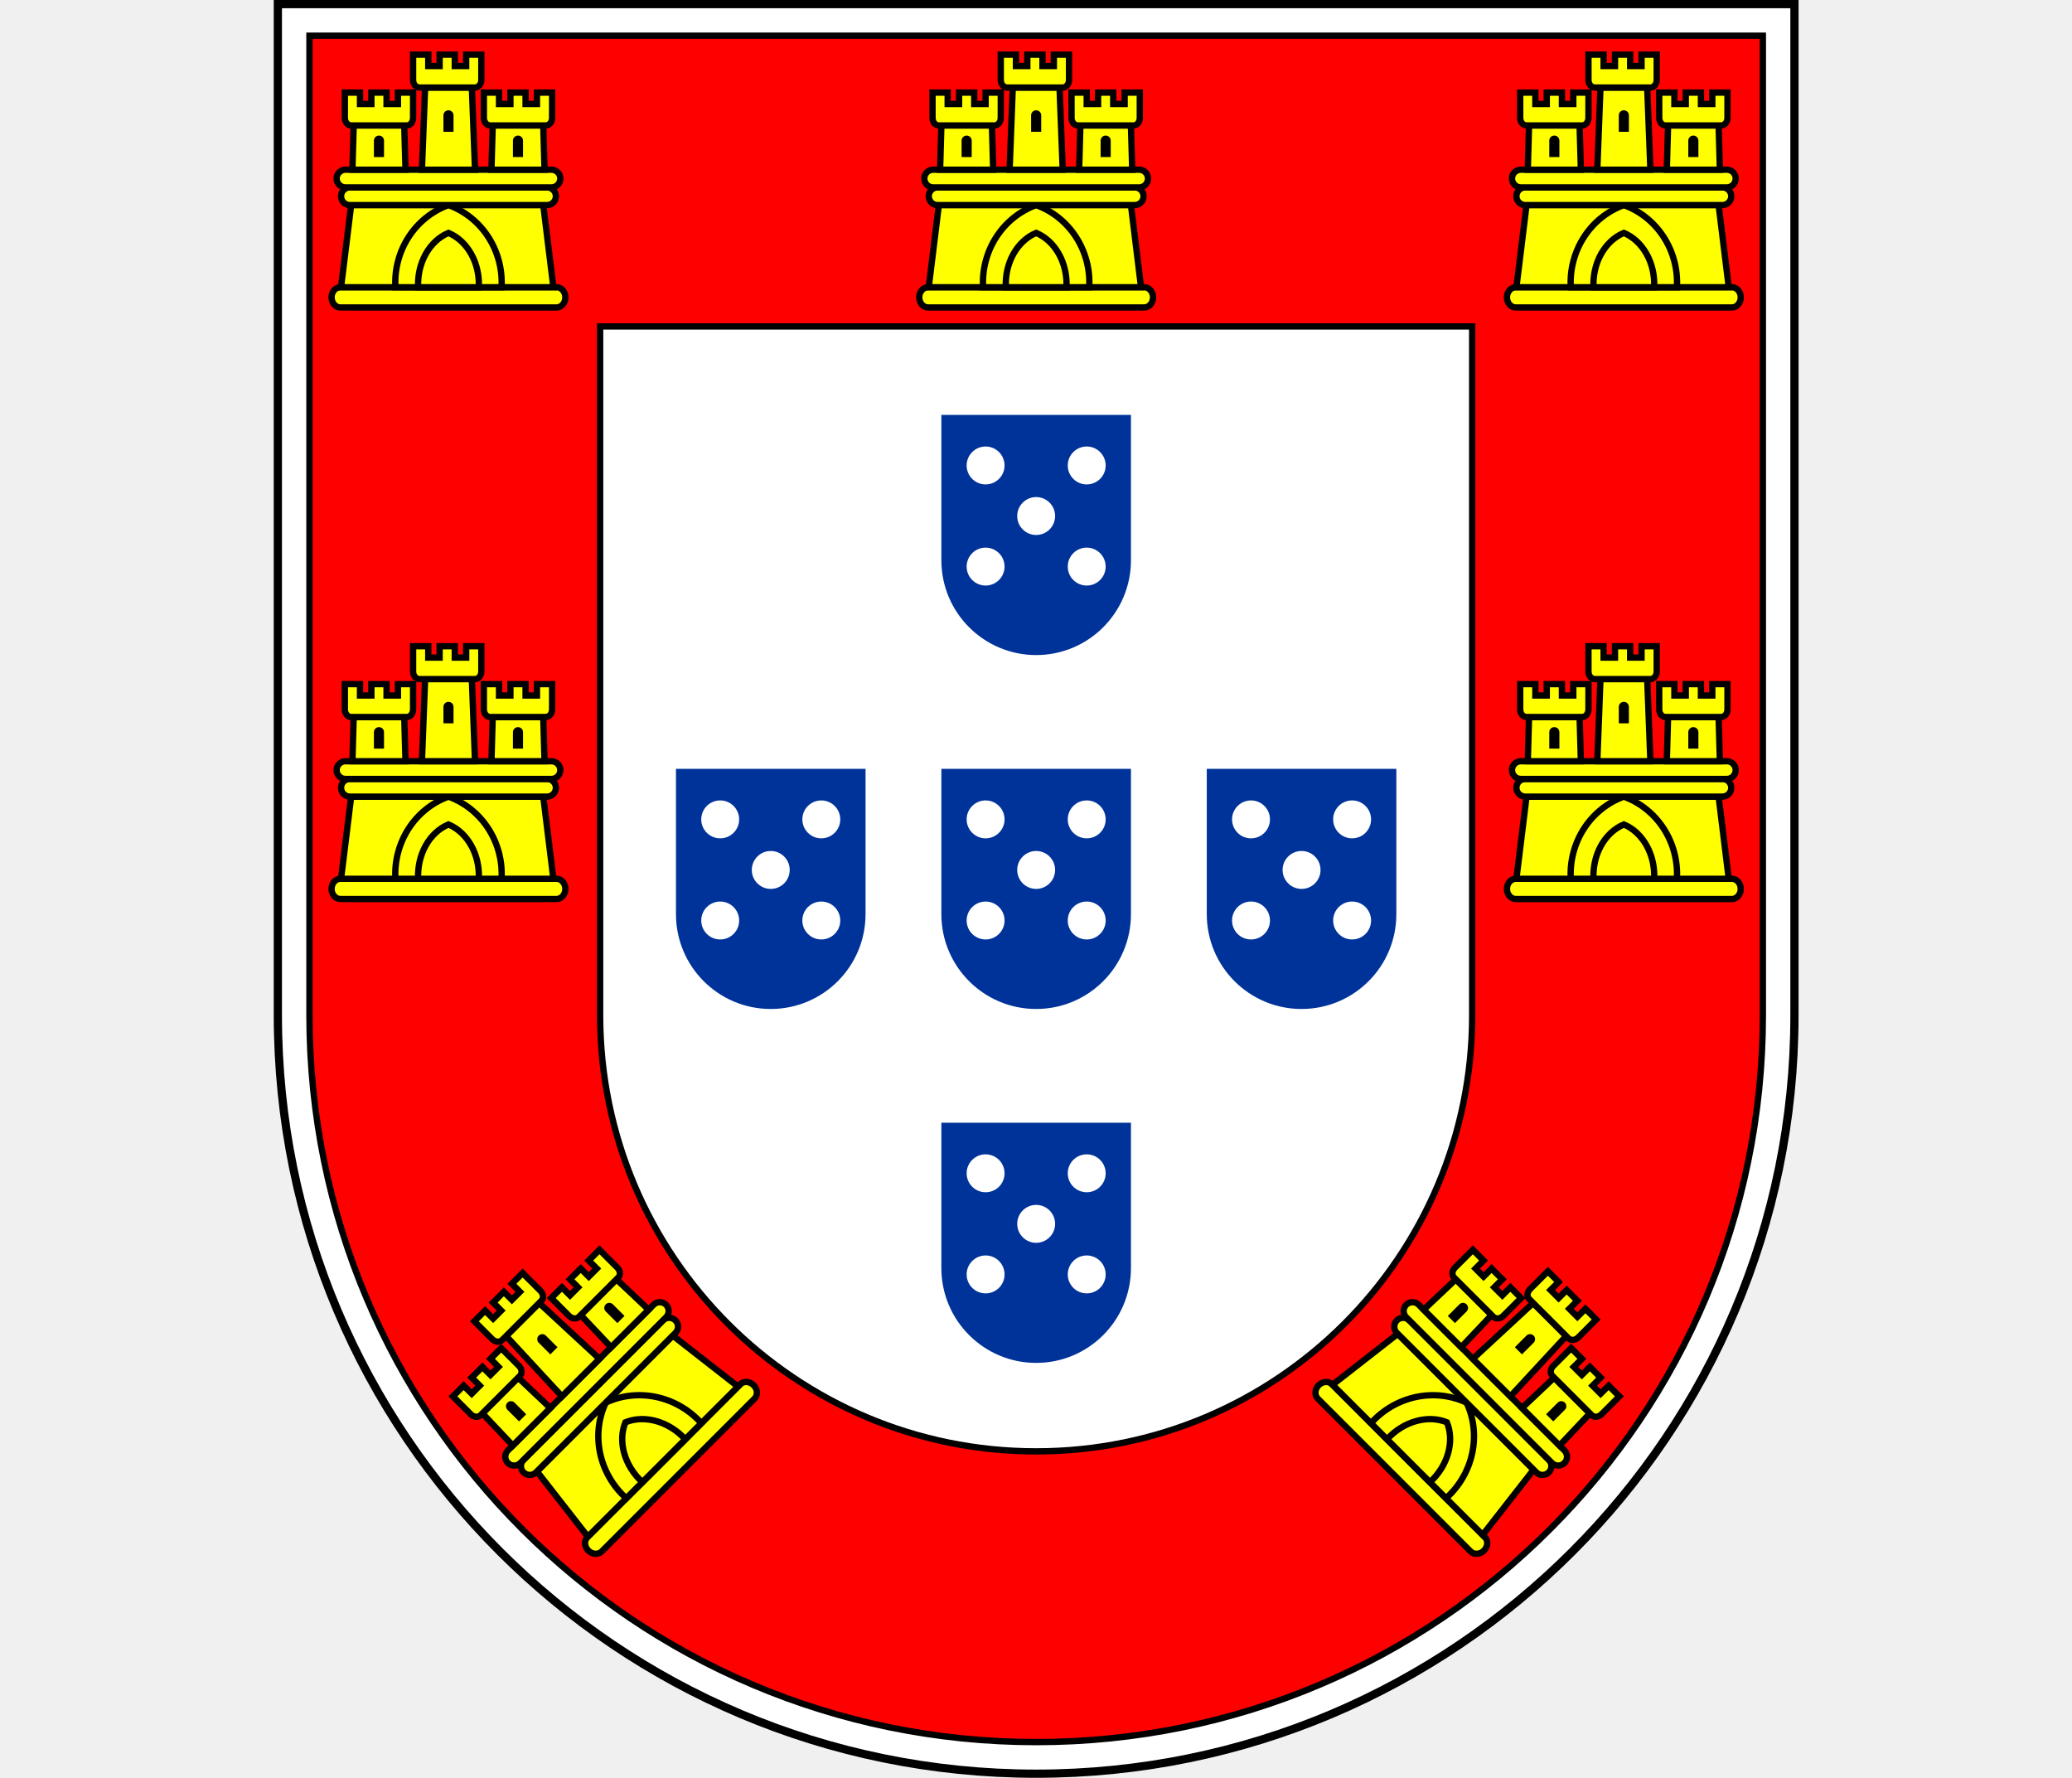
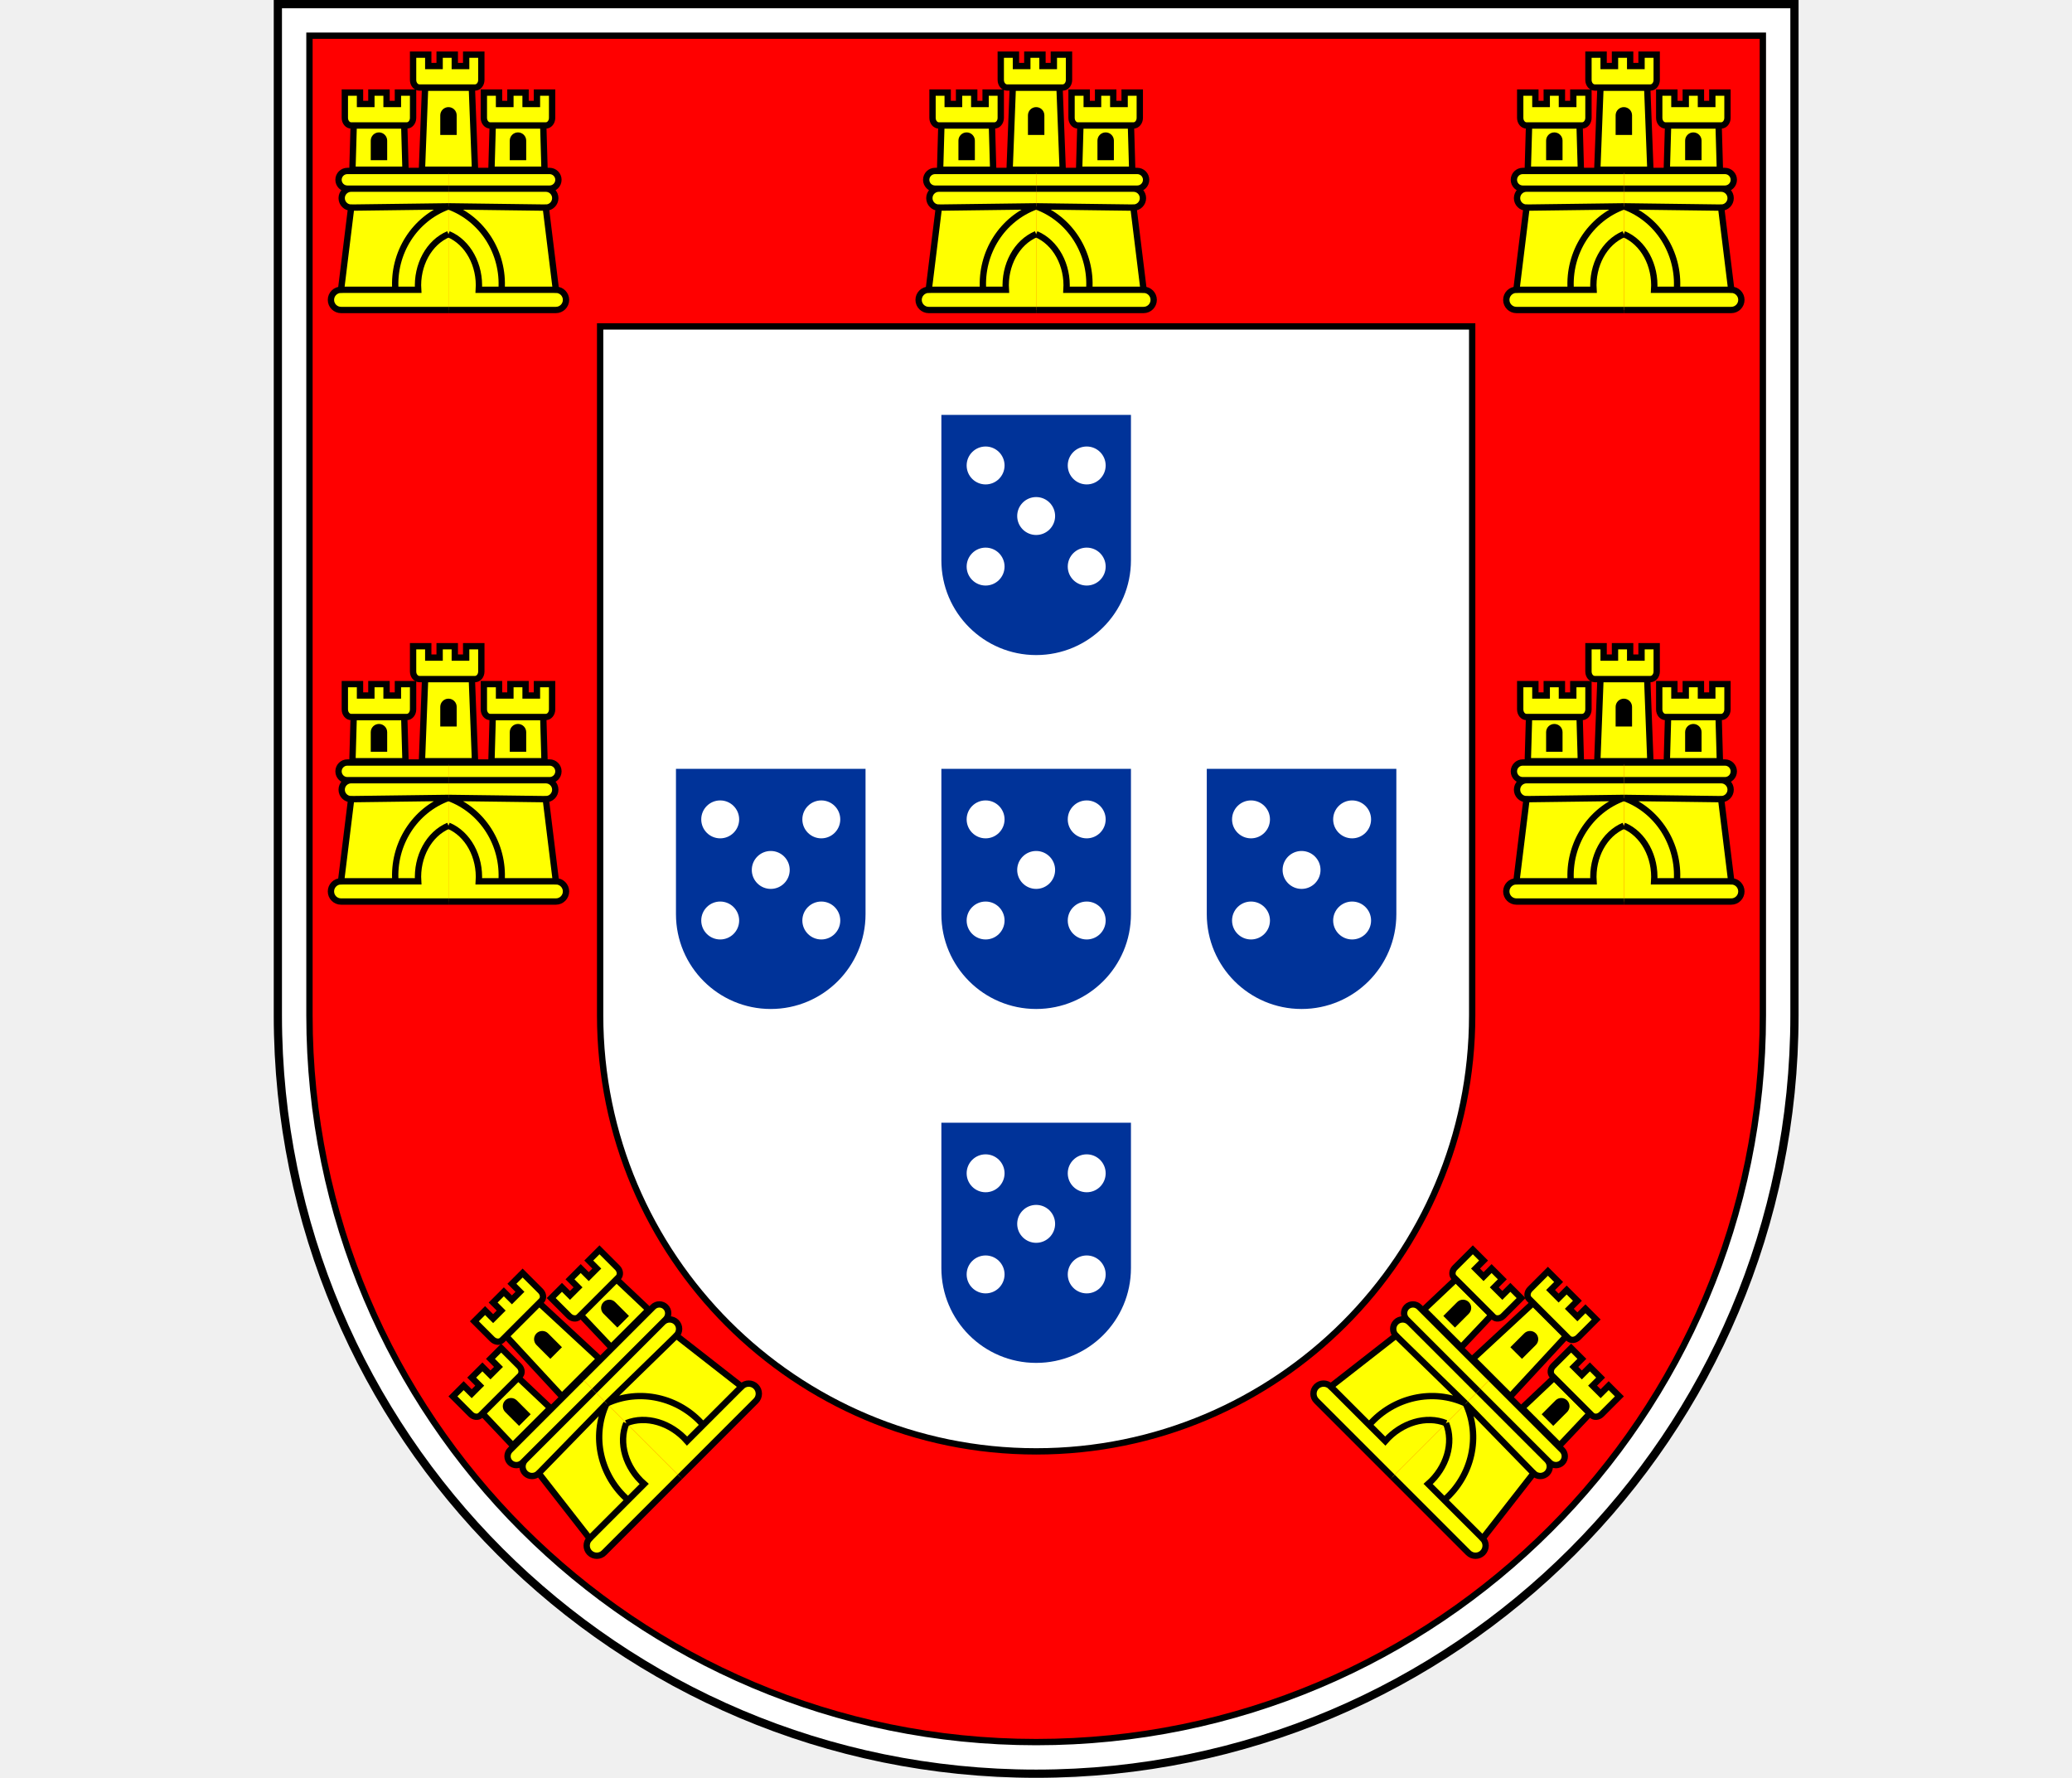
<svg xmlns="http://www.w3.org/2000/svg" xmlns:xlink="http://www.w3.org/1999/xlink" width="1406" height="1206" viewBox="-603.25 -703.25 1206.25 1406.25">
-   <g id="cast">
-     <rect width="185" height="16" x="-92.5" y="84" fill="#ff0" stroke="#000" stroke-width="5" rx="7" ry="8" />
-     <path fill="#ff0" stroke="#000" stroke-width="5" d="M-83 84H83l-8-65H-77l-8 65z" />
-     <path fill="#ff0" stroke="#000" stroke-width="5" d="M-42 84A63 65 0 010 19a63 65 0 0142 65z" />
-     <path fill="#ff0" stroke="#000" stroke-width="5" d="M-24 84A36 43 0 010 41a36 43 0 0124 43z" />
-     <rect width="170" height="14" x="-85" y="5" fill="#ff0" stroke="#000" stroke-width="5" rx="7" ry="8" />
-     <rect width="177" height="14" x="-88.5" y="-9" fill="#ff0" stroke="#000" stroke-width="5" rx="7" ry="8" />
-     <path fill="#ff0" stroke="#000" stroke-width="5" d="M-76-9h42l-1-35h-40z M34-9h42l-1-35H35z M-21-9h42l-2.5-65h-37z" />
-     <path fill="#ff0" stroke="#000" stroke-width="5" d="M-82-70h12v9h9v-9h12v9h9v-9h12v20a5 6 0 01-5 6h-44a5 6 0 01-5-6z" />
-     <path fill="#ff0" stroke="#000" stroke-width="5" d="M-28-100h12v9h9v-9H5v9h9v-9h12v20a5 6 0 01-5 6h-44a5 6 0 01-5-6z" />
-     <path fill="#ff0" stroke="#000" stroke-width="5" d="M28-70h12v9h9v-9h12v9h9v-9h12v20a5 6 0 01-5 6H33a5 6 0 01-5-6z" />
+   <g id="cast" fill="#ff0" stroke="#000" stroke-width="5">
+     <path id="c" d="M 0 20 L -77 21 M -77 6 L 0 6 M 0 42 A 36 43 0 0 0 -24 86 L -85 86 M 0 20 A 63 65 0 0 0 -42 86 L -85 86 L -77 21         M 0 102 L -85 102 A 1 1 0 0 1 -85 86 L -77 21 L -77 21 A 1 1 0 0 1 -77 6 L -80 6 A 1 1 0 0 1 -80 -8 L 0 -8" />
+     <use xlink:href="#c" transform="scale(-1,1)" />
+     <path d="M-76-9h42l-1-35h-40z M34-9h42l-1-35H35z M-21-9h42l-2.5-65h-37z" />
+     <path d="M-82-70h12v9h9v-9h12v9h9v-9h12v20a5 6 0 01-5 6h-44a5 6 0 01-5-6z" />
+     <path d="M-28-100h12v9h9v-9H5v9h9v-9h12v20a5 6 0 01-5 6h-44a5 6 0 01-5-6z" />
+     <path d="M28-70h12v9h9v-9h12v9h9v-9h12v20a5 6 0 01-5 6H33a5 6 0 01-5-6z" />
    <path d="M51-19h8v-13a4 4 0 00-8 0z M-4-39h8v-13a4 4 0 00-8 0z M-59-19h8v-13a4 4 0 00-8 0z" fill="#000" />
  </g>
  <path fill="#fff" stroke="#000" stroke-width="6.5" d="M-600-700H600v800a600 600 0 01-1200 0z" />
  <path fill="red" stroke="#000" stroke-width="5" fill-rule="evenodd" d="M-575-675H575v775a575 575 0 01-1150 0zm230 230h690v545a345 345 0 01-690 0z" />
  <g id="escudete">
    <path fill="#039" d="M-75-95H75V20a75 75 0 01-150 0z" />
    <g transform="translate(0 -15)">
      <circle id="dot" r="15" fill="#fff" />
      <use x="-40" y="-40" xlink:href="#dot" />
      <use x="-40" y="40" xlink:href="#dot" />
      <use x="40" y="-40" xlink:href="#dot" />
      <use x="40" y="40" xlink:href="#dot" />
    </g>
  </g>
  <use y="-280" xlink:href="#escudete" />
  <use y="280" xlink:href="#escudete" />
  <use x="-210" xlink:href="#escudete" />
  <use x="210" xlink:href="#escudete" />
  <use y="-560" xlink:href="#cast" />
  <use x="-465" y="-560" xlink:href="#cast" />
  <use x="465" y="-560" xlink:href="#cast" />
  <use x="-465" y="-92" xlink:href="#cast" />
  <use x="465" y="-92" xlink:href="#cast" />
  <use transform="rotate(-45 297.4 623.82)" xlink:href="#cast" />
  <use transform="rotate(45 -297.4 623.82)" xlink:href="#cast" />
</svg>
